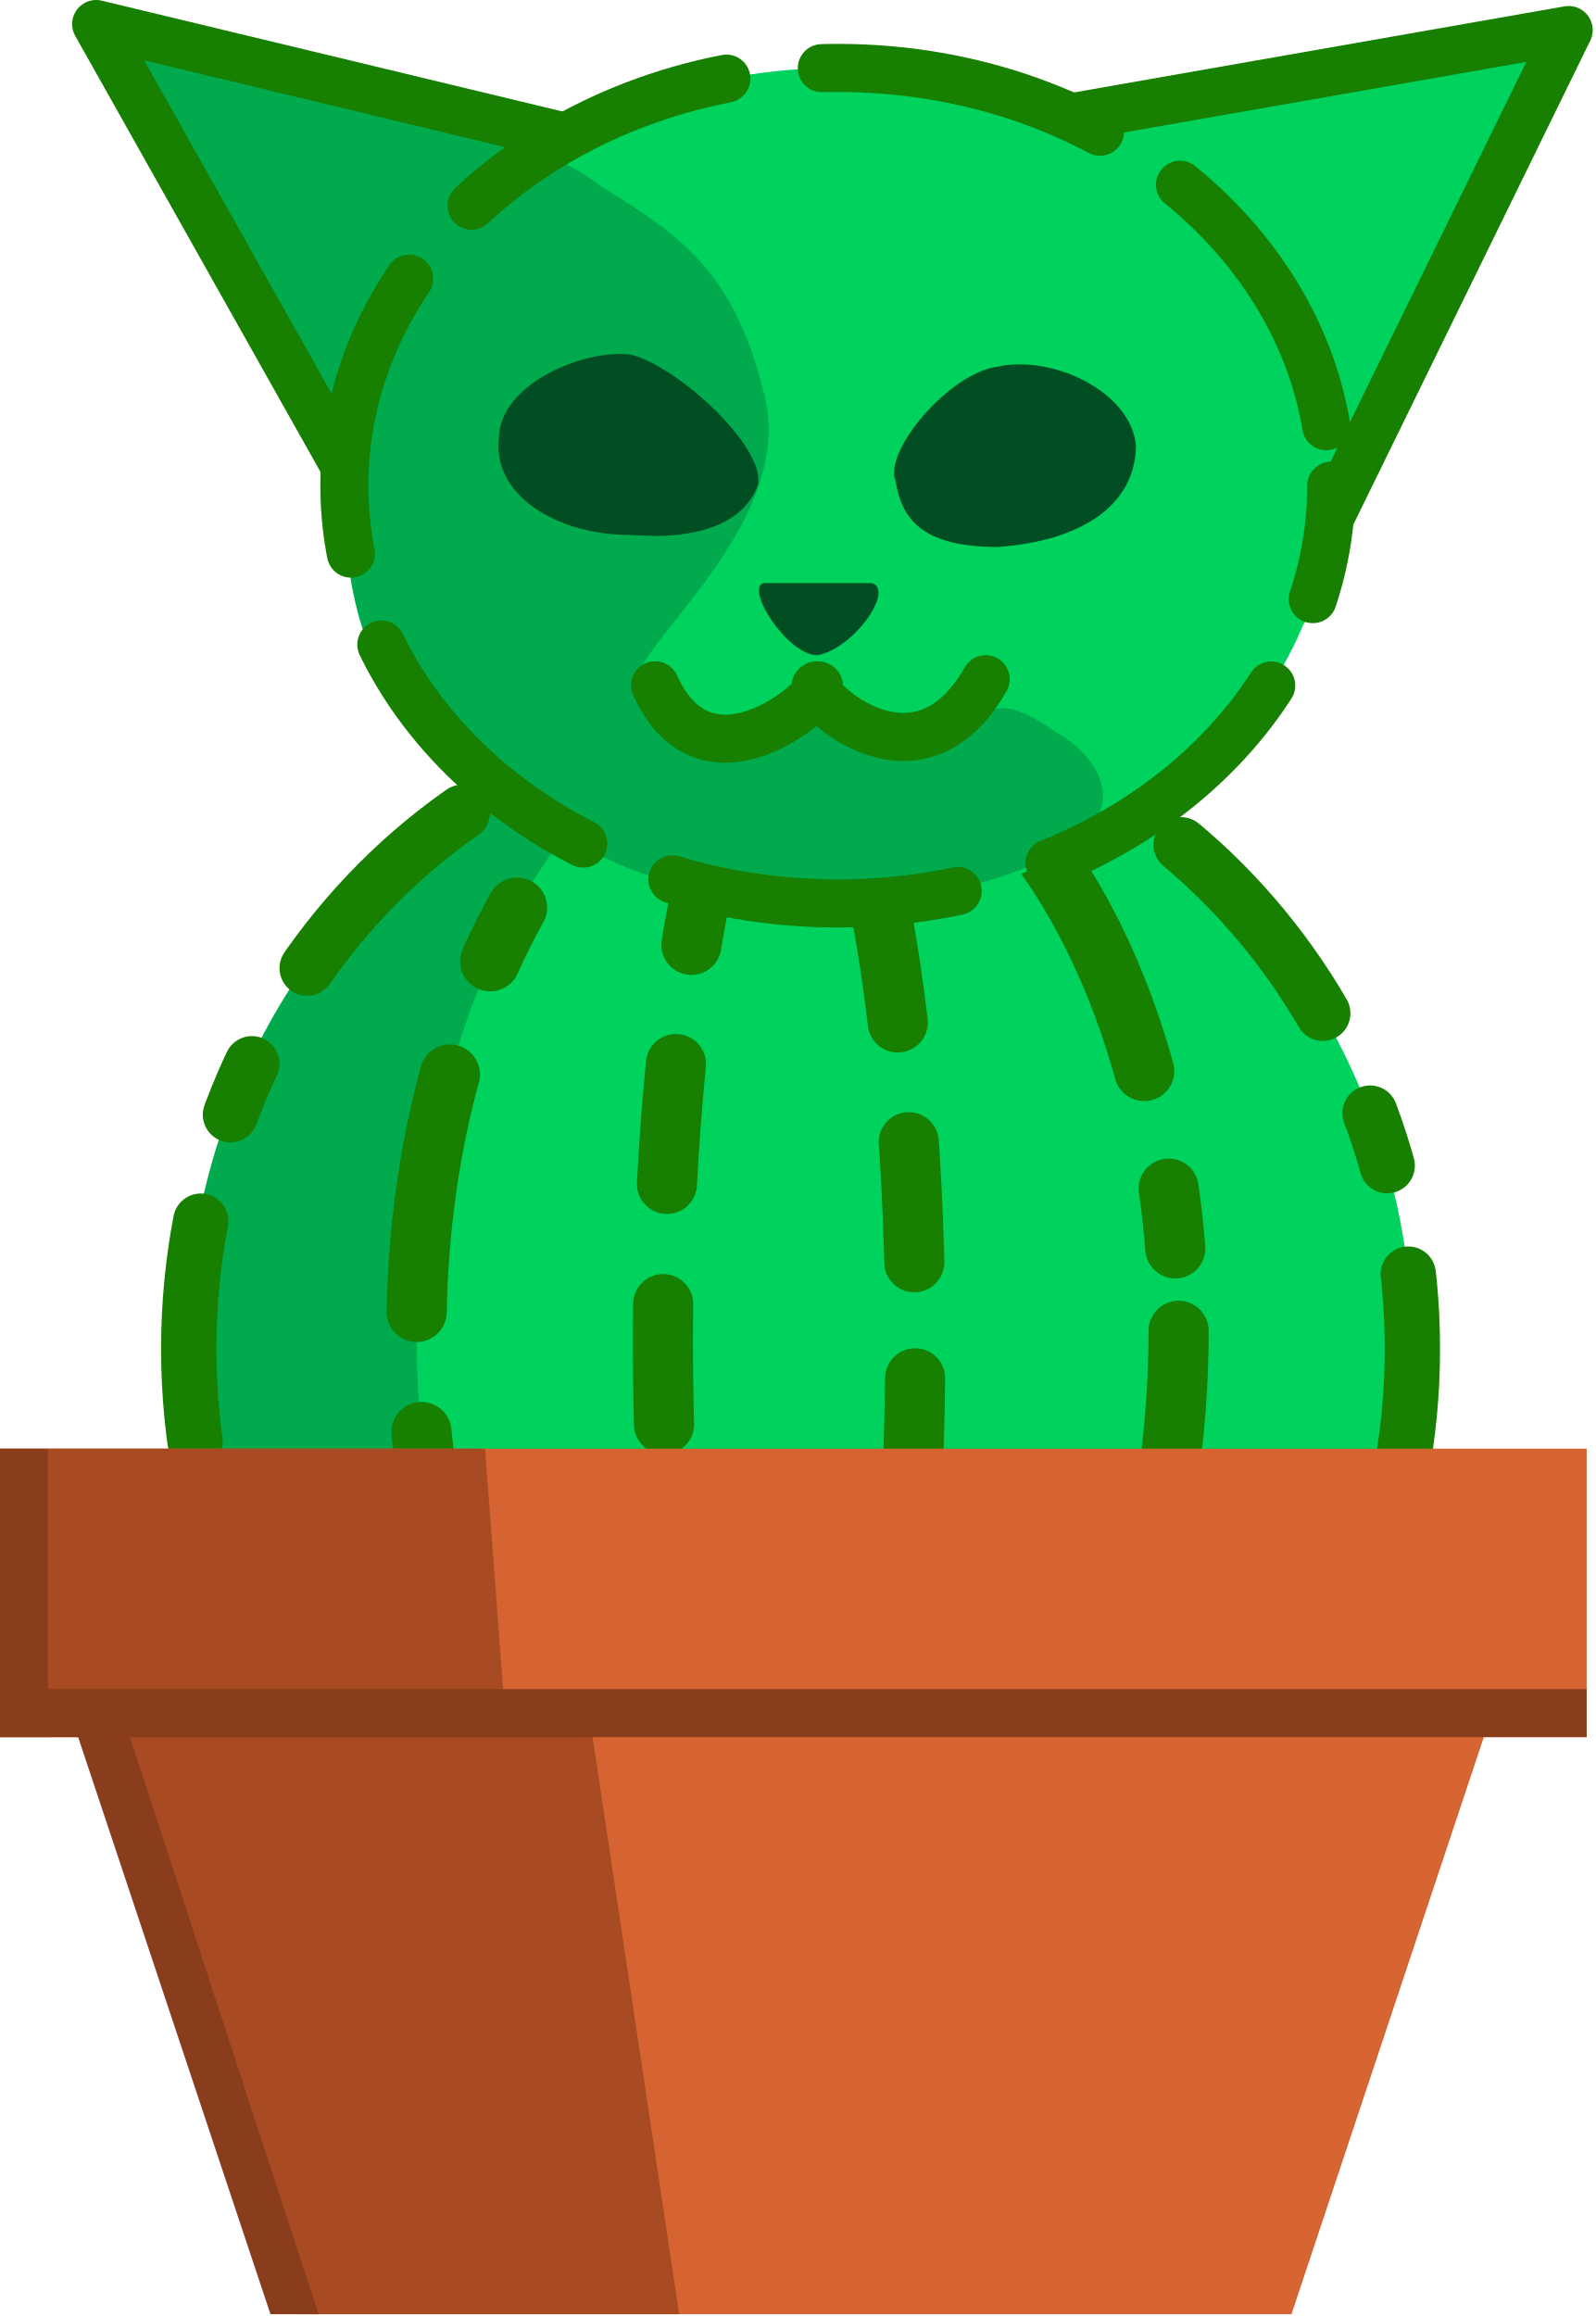
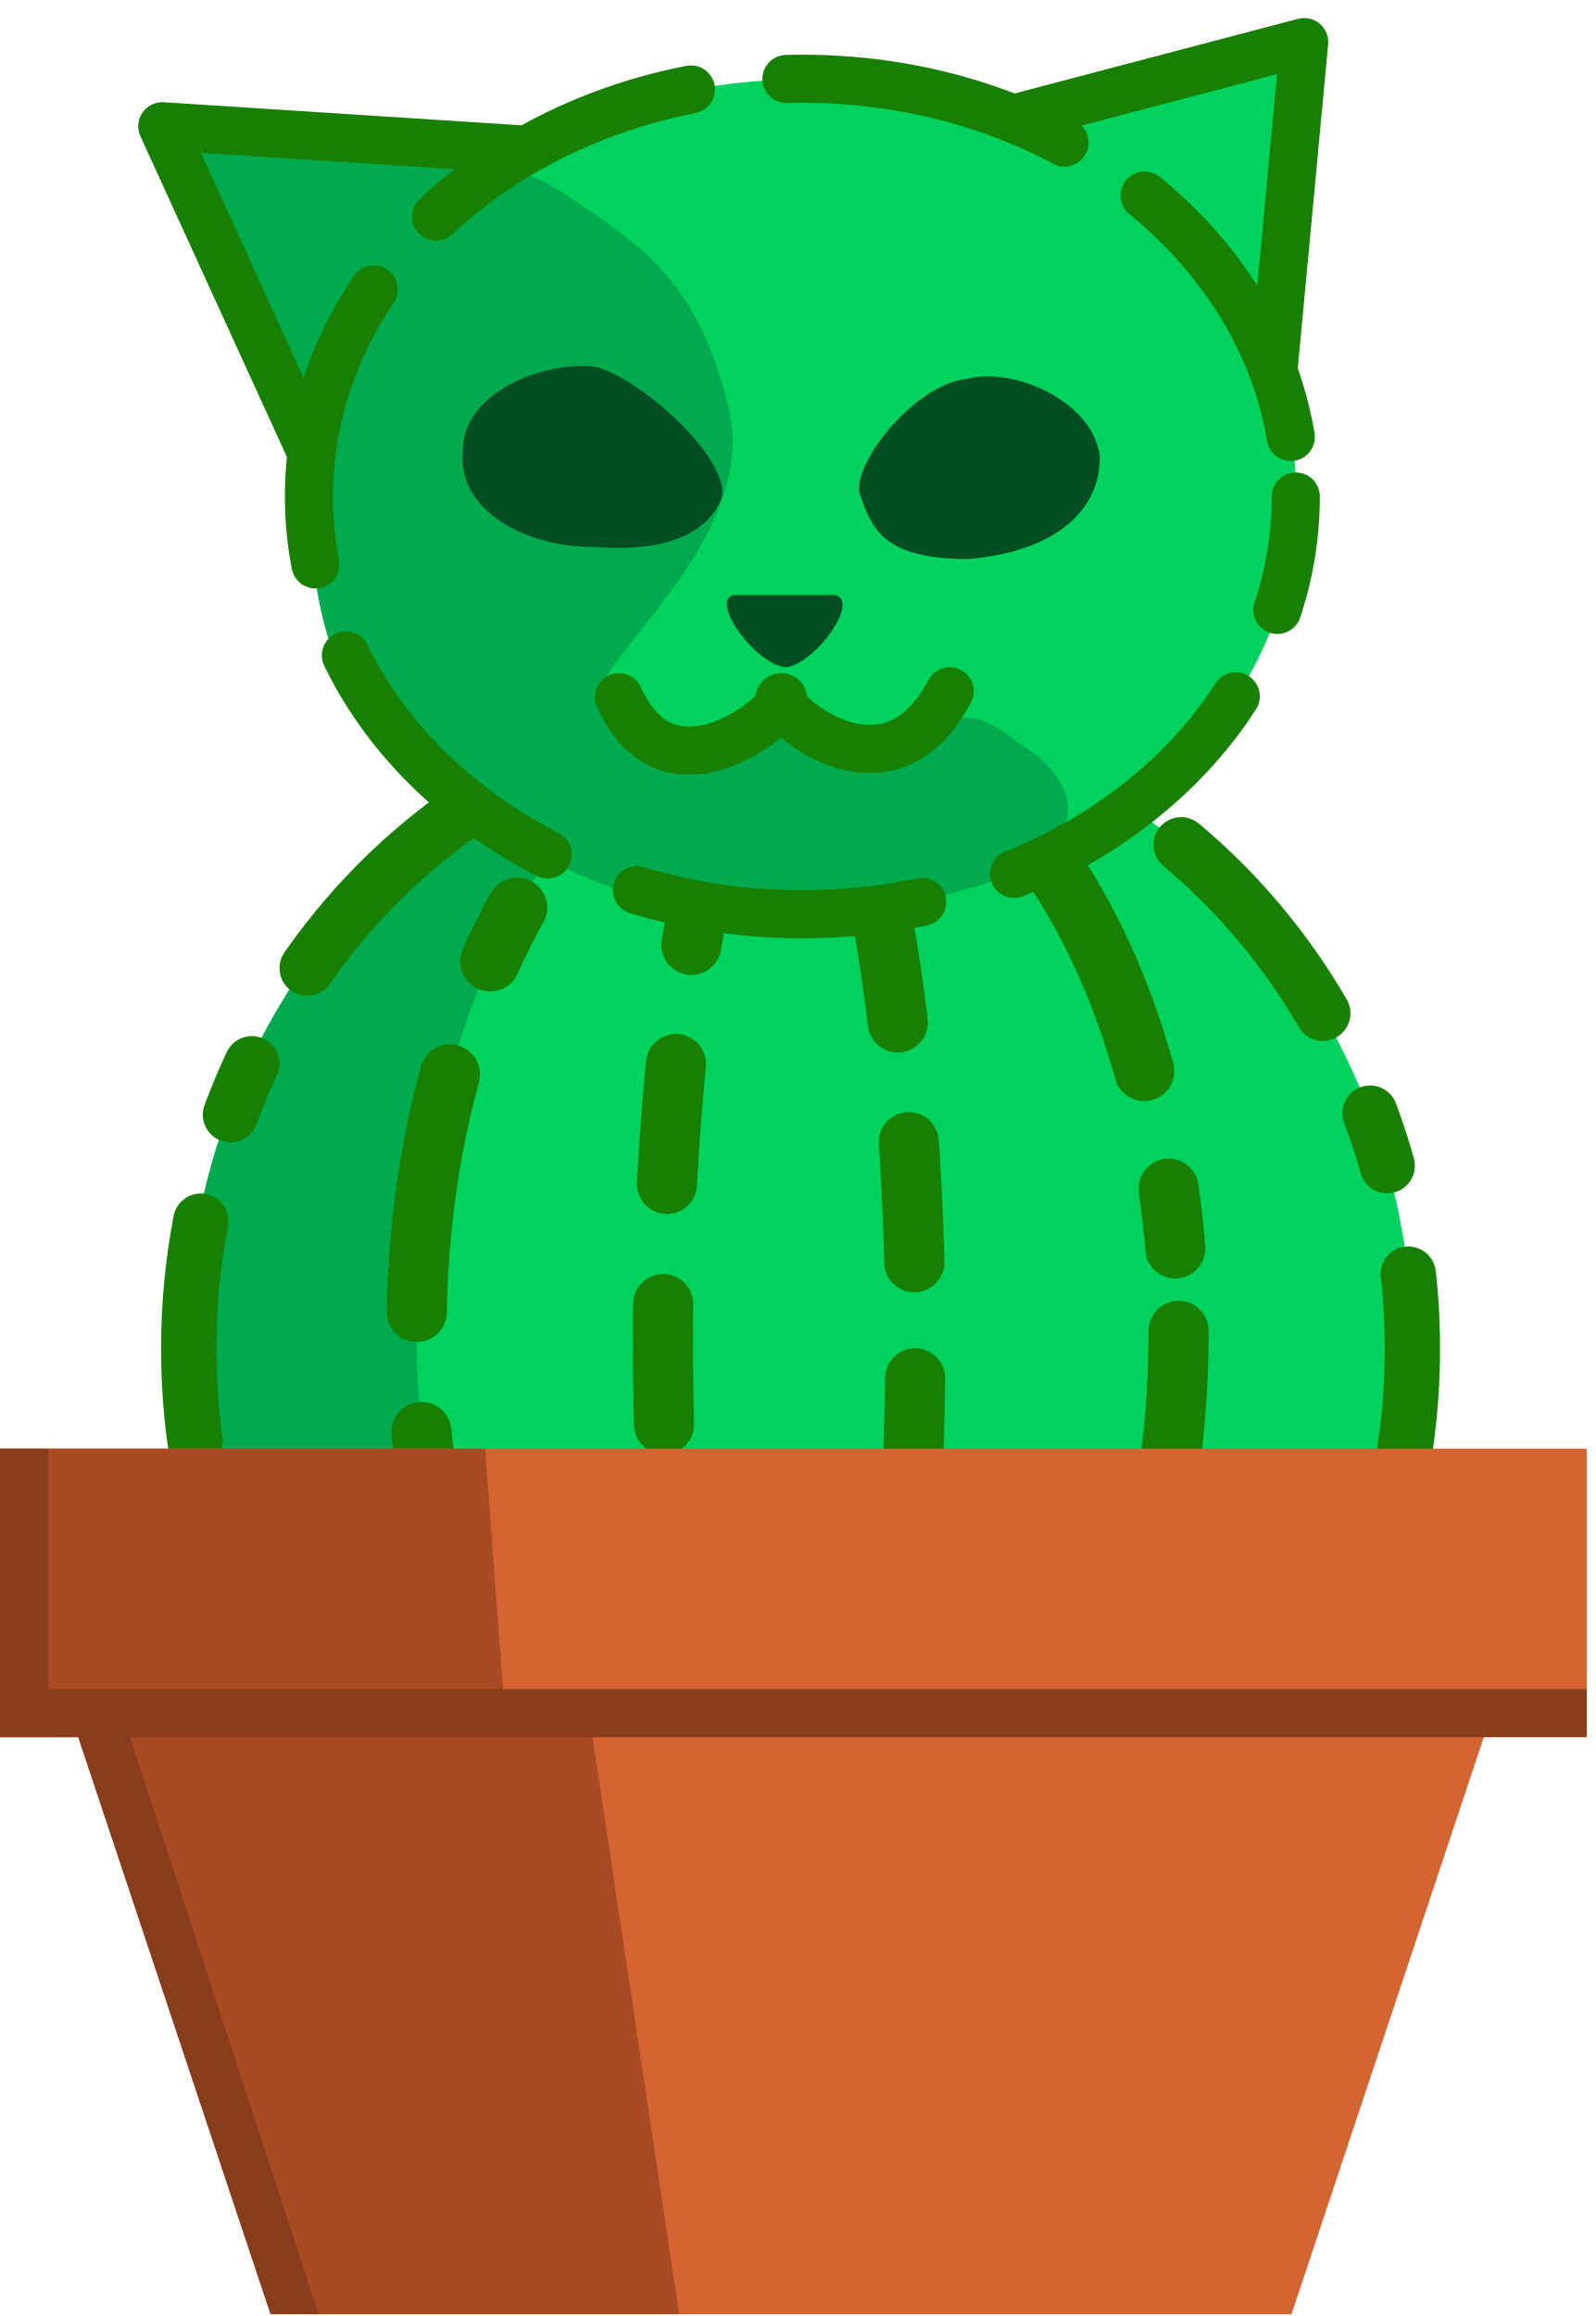
<svg xmlns="http://www.w3.org/2000/svg" viewBox="0 0 265.4 385.3">
  <g transform="translate(-61 224)">
    <ellipse cx="194.1" cy=".5" fill="#00d25e" rx="101.9" ry="107.2" />
    <path fill="#00aa4d" d="M199-106a102 107 0 00-5-1A102 107 0 0092 1a102 107 0 00102 107 102 107 0 005 0z" />
    <path fill="#00d25e" d="M199-106v214A102 107 0 00296 1a102 107 0 00-97-107z" />
    <ellipse cx="193.7" cy="-2.6" fill="#00d25e" stroke="#178000" stroke-dasharray="40,20,10,20" stroke-linecap="round" stroke-linejoin="round" stroke-width="10" rx="63.4" ry="104" />
    <ellipse cx="192.3" cy="-.7" fill="#00d25e" stroke="#178000" stroke-dasharray="20,20" stroke-dashoffset="74" stroke-linecap="round" stroke-linejoin="round" stroke-width="10" rx="21" ry="104.5" />
    <g>
      <ellipse cx="194.2" cy=".4" fill="none" stroke="#178000" stroke-dasharray="36.8,18.4,9.2,18.4" stroke-dashoffset="18.4" stroke-linecap="round" stroke-width="9.2" rx="101.8" ry="107.1" />
    </g>
  </g>
  <path fill="#d66433" stroke="#d66433" stroke-width="8" d="M260 285h-16l-32 96H52l-32-96H4v-40h256z" />
  <g fill="#a84b22">
    <path d="M98 285H20l31 100h62" />
    <path stroke="#a84b22" stroke-width="8" d="M12 245h65l3 40H12z" />
  </g>
  <path fill="none" stroke="#893d1c" stroke-linecap="square" stroke-width="8" d="M4 285h256" />
-   <path style="line-height:normal;font-variant-ligatures:normal;font-variant-position:normal;font-variant-caps:normal;font-variant-numeric:normal;font-variant-alternates:normal;font-feature-settings:normal;text-indent:0;text-align:start;text-decoration-line:none;text-decoration-style:solid;text-decoration-color:#000;text-transform:none;text-orientation:mixed;white-space:normal;shape-padding:0;isolation:auto;mix-blend-mode:normal;solid-color:#000;solid-opacity:1" fill="#893d1c" d="M20 284l-8 2 33 99h8z" color="#000" font-family="sans-serif" font-weight="400" overflow="visible" />
+   <path fill="#893d1c" d="M20 284l-8 2 33 99h8z" color="#000" font-family="sans-serif" font-weight="400" overflow="visible" style="line-height:normal;font-variant-ligatures:normal;font-variant-position:normal;font-variant-caps:normal;font-variant-numeric:normal;font-variant-alternates:normal;font-feature-settings:normal;text-indent:0;text-align:start;text-decoration-line:none;text-decoration-style:solid;text-decoration-color:#000;text-transform:none;text-orientation:mixed;white-space:normal;shape-padding:0;isolation:auto;mix-blend-mode:normal;solid-color:#000;solid-opacity:1" />
  <path fill="none" stroke="#893d1c" stroke-linecap="square" stroke-width="8" d="M4 245v40" />
  <g>
    <g stroke="#178000" stroke-linejoin="round" stroke-width="8">
-       <path fill="#00aa4d" d="M16 4l54 96 25-77z" />
-       <path fill="#00d25e" d="M261 5L147 25l67 76z" />
+       <path fill="#00aa4d" d="M27 21l37 81 25-77z" />
+       <path fill="#00d25e" d="M217 7l-76 20 67 76z" />
    </g>
    <g transform="translate(-61 224)">
-       <ellipse cx="200.4" cy="-143.2" fill="#00d25e" rx="82.1" ry="69.5" />
-       <path fill="#00aa4d" d="M230-79c-22 8-43 6-60 1s-34-21-43-31c-10-11-9-35-9-45 1-11 18-35 22-39 6-6 12-7 21 0 13 8 22 14 27 34 6 21-20 41-21 48 0 8 22 13 29 6 3 2 16 6 22 3 8-4 9-7 19 0 4 2 18 14-7 23z" />
+       <ellipse cx="194.6" cy="-141.3" fill="#00d25e" rx="82.1" ry="69.5" />
+       <path fill="#00aa4d" d="M225-77c-23 7-44 6-61 1s-34-21-43-31c-9-11-9-35-9-45 1-11 18-35 23-39 5-6 11-7 21 0 12 8 21 14 26 34 6 21-20 41-21 48 0 8 23 13 29 6 4 2 16 6 22 3 8-4 9-8 19 0 4 2 18 14-6 23z" />
    </g>
    <g transform="translate(-72 -19)">
-       <path fill="none" stroke="#178000" stroke-linecap="round" stroke-linejoin="round" stroke-width="8" d="M181 133c9 20 30 0 27 0s16 20 28-1" />
-       <path fill="#004e21" d="M198 100c-2 5-8 9-21 8-13 0-23-7-22-16 0-9 14-15 22-14 8 2 23 16 21 22zM221 99c1 6 4 11 17 11 14-1 23-7 23-17-1-9-14-15-23-13-8 1-19 14-17 19zM199 116c-3 1 4 12 9 12 6-1 13-11 9-12z" />
-       <ellipse cx="200.4" cy="-143.2" fill="none" stroke="#178000" stroke-dasharray="48,16" stroke-dashoffset="28.8" stroke-linecap="round" stroke-linejoin="round" stroke-width="8" rx="82.1" ry="69.5" transform="translate(11 243)" />
+       <path fill="none" stroke="#178000" stroke-linecap="round" stroke-linejoin="round" stroke-width="8" d="M175 135c9 20 30 0 27 0s17 20 28-1" />
+       <path fill="#004e21" d="M192 102c-2 5-8 9-21 8-13 0-23-7-22-16 0-10 14-15 22-14 8 2 23 16 21 22zM215 101c2 6 4 11 18 11 13-1 22-7 22-17-1-9-14-15-22-13-9 1-19 14-18 19zM194 118c-4 1 4 12 9 12 5-1 12-11 8-12z" />
+       <ellipse cx="205.5" cy="101.6" fill="none" stroke="#178000" stroke-dasharray="48,16" stroke-dashoffset="28.8" stroke-linecap="round" stroke-linejoin="round" stroke-width="8" rx="82.1" ry="69.5" />
    </g>
  </g>
</svg>
